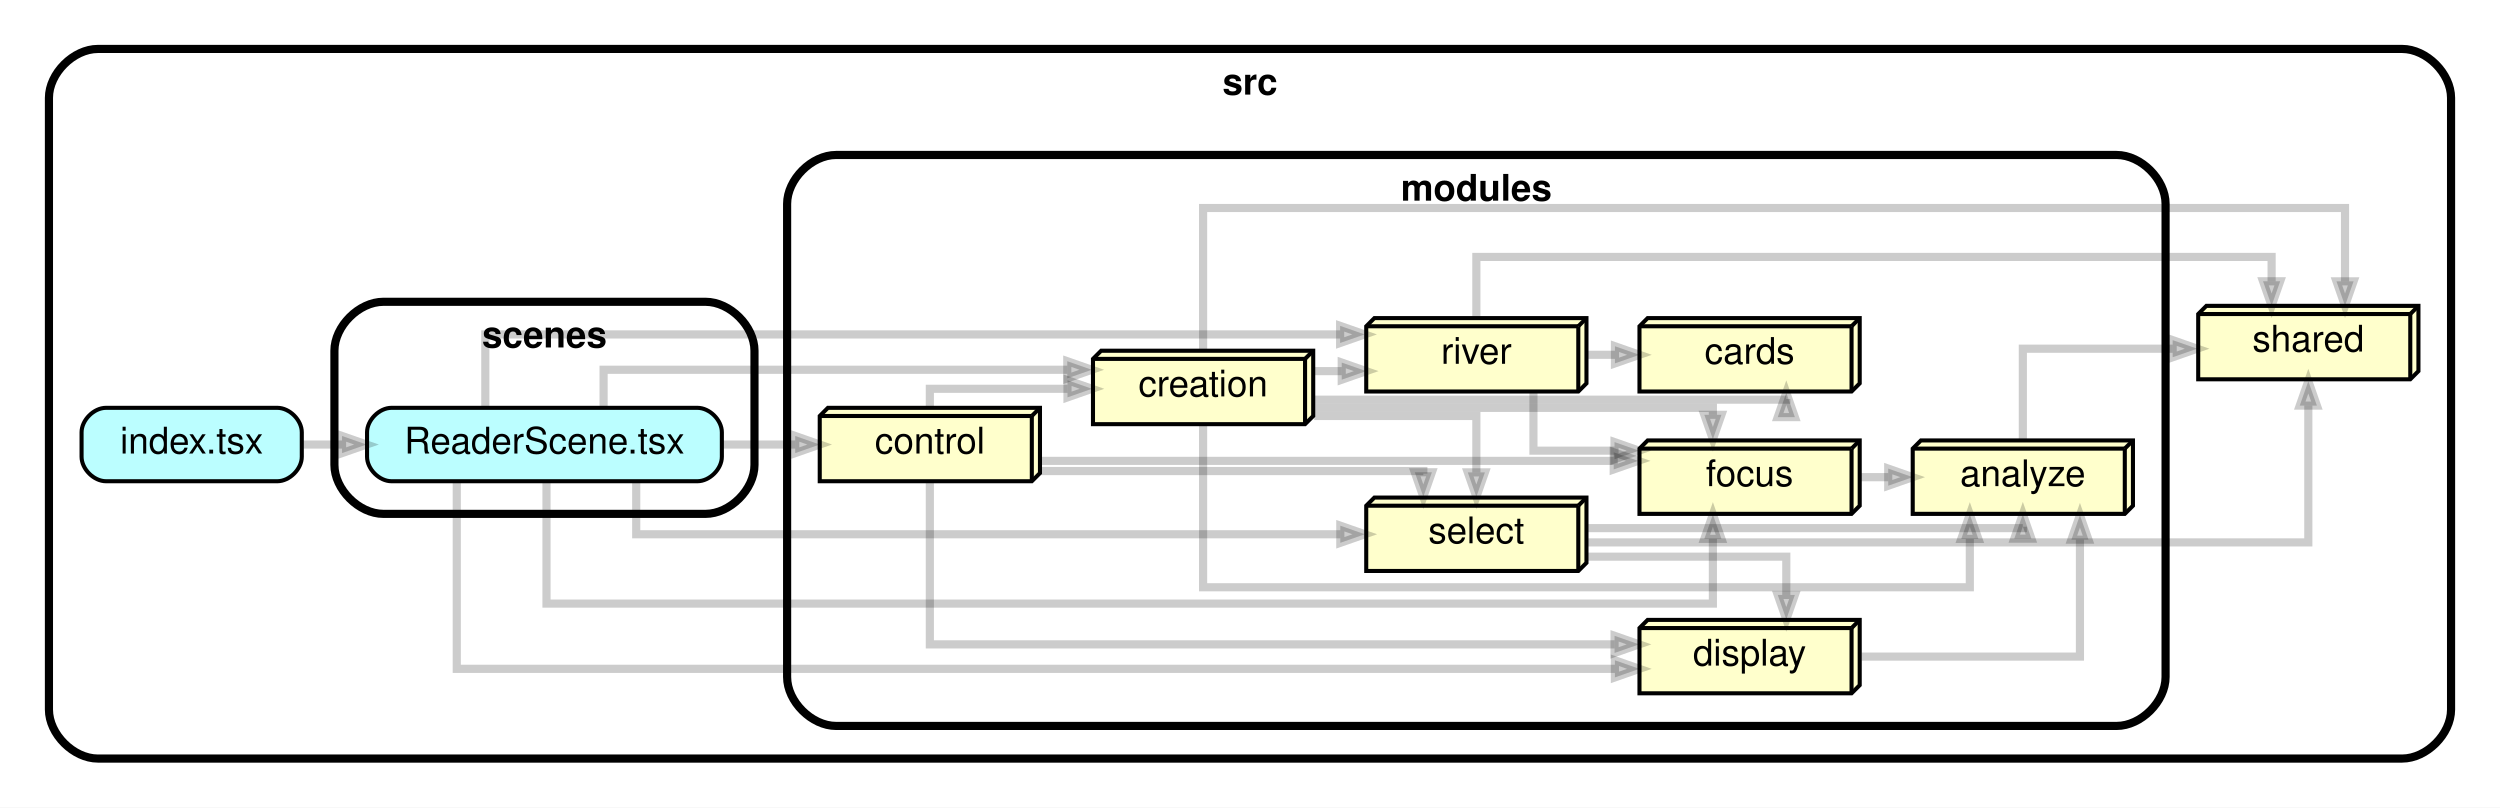
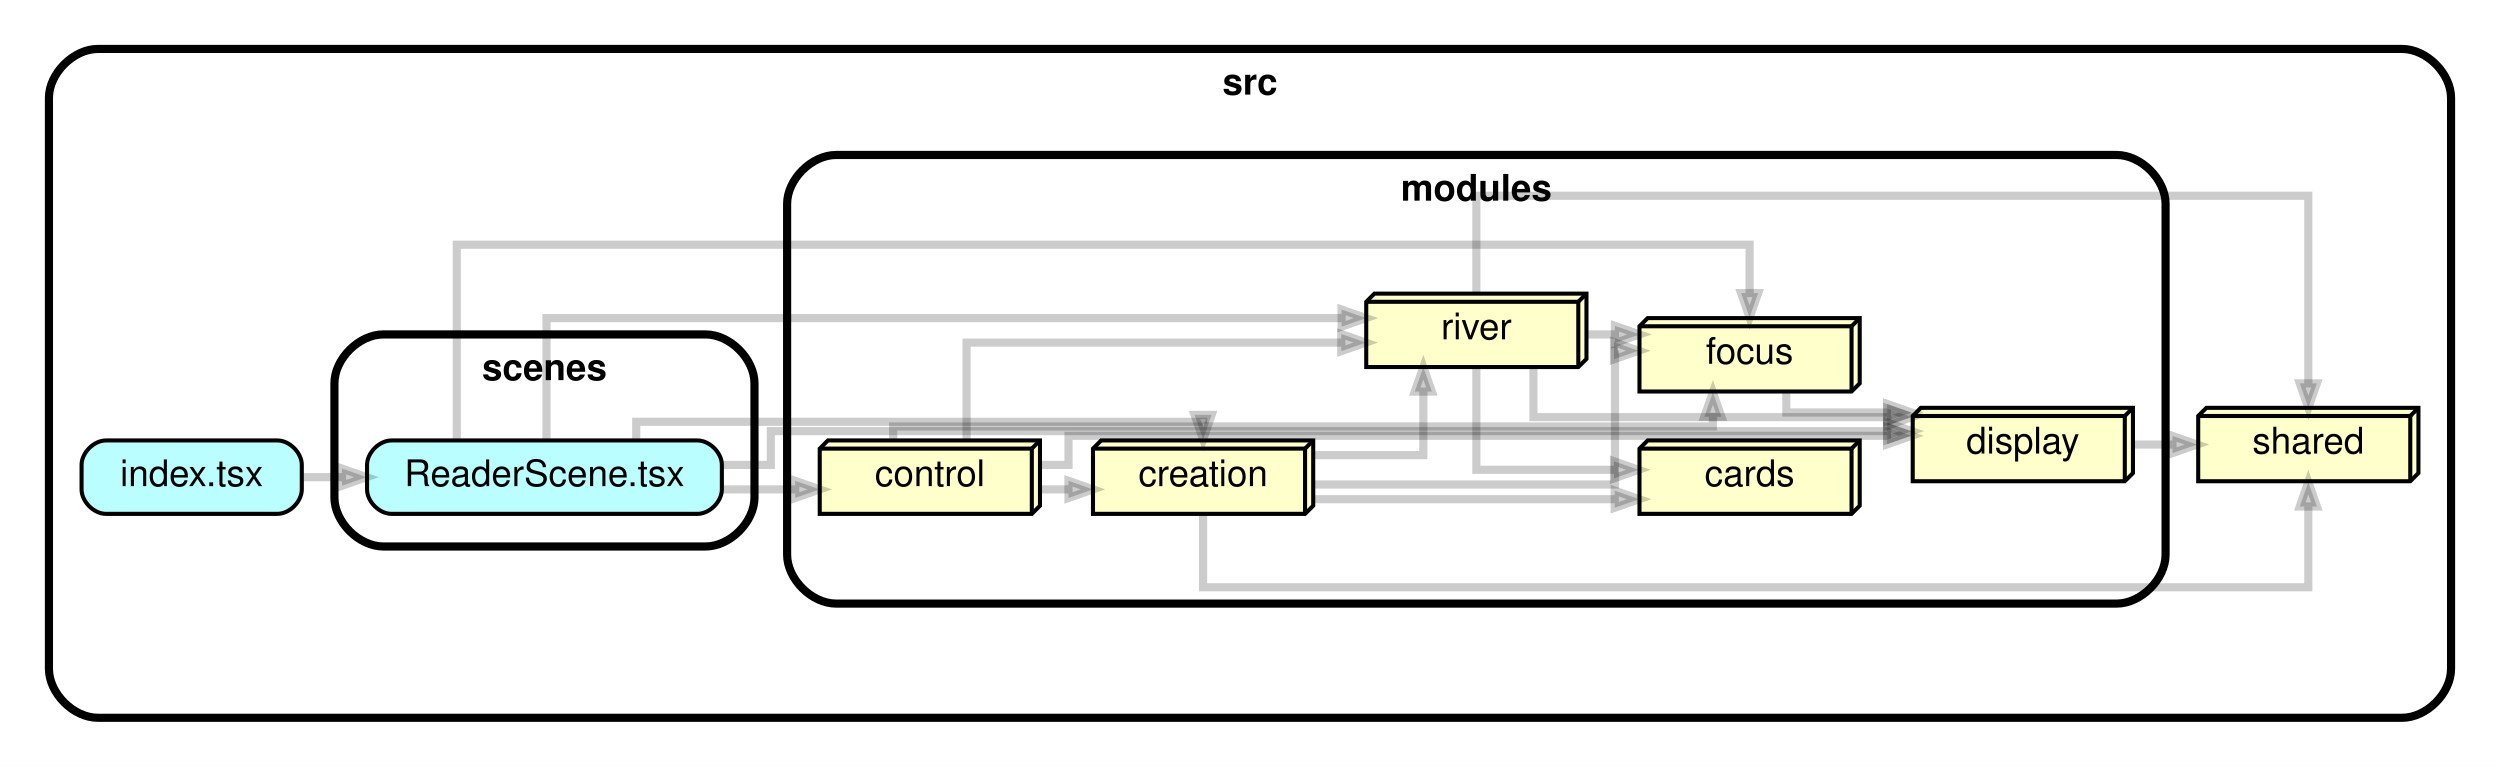
- <svg xmlns="http://www.w3.org/2000/svg" xmlns:xlink="http://www.w3.org/1999/xlink" width="613pt" height="198pt" viewBox="0.00 0.00 613.00 198.00">
-   <g id="graph0" class="graph" transform="scale(1 1) rotate(0) translate(4 194)">
-     <polygon fill="#ffffff" stroke="transparent" points="-4,4 -4,-194 609,-194 609,4 -4,4" />
+ <svg xmlns="http://www.w3.org/2000/svg" xmlns:xlink="http://www.w3.org/1999/xlink" width="613pt" height="188pt" viewBox="0.00 0.00 613.00 188.00">
+   <g id="graph0" class="graph" transform="scale(1 1) rotate(0) translate(4 184)">
+     <polygon fill="#ffffff" stroke="transparent" points="-4,4 -4,-184 609,-184 609,4 -4,4" />
    <g id="clust1" class="cluster">
-       <path fill="#ffffff" stroke="#000000" stroke-width="2" d="M20,-8C20,-8 585,-8 585,-8 591,-8 597,-14 597,-20 597,-20 597,-170 597,-170 597,-176 591,-182 585,-182 585,-182 20,-182 20,-182 14,-182 8,-176 8,-170 8,-170 8,-20 8,-20 8,-14 14,-8 20,-8" />
-       <text text-anchor="middle" x="302.5" y="-170.8" font-family="Helvetica,sans-Serif" font-weight="bold" font-size="9.00" fill="#000000">src</text>
+       <path fill="#ffffff" stroke="#000000" stroke-width="2" d="M20,-8C20,-8 585,-8 585,-8 591,-8 597,-14 597,-20 597,-20 597,-160 597,-160 597,-166 591,-172 585,-172 585,-172 20,-172 20,-172 14,-172 8,-166 8,-160 8,-160 8,-20 8,-20 8,-14 14,-8 20,-8" />
+       <text text-anchor="middle" x="302.5" y="-160.8" font-family="Helvetica,sans-Serif" font-weight="bold" font-size="9.00" fill="#000000">src</text>
    </g>
    <g id="clust2" class="cluster">
-       <path fill="#ffffff" stroke="#000000" stroke-width="2" d="M201,-16C201,-16 515,-16 515,-16 521,-16 527,-22 527,-28 527,-28 527,-144 527,-144 527,-150 521,-156 515,-156 515,-156 201,-156 201,-156 195,-156 189,-150 189,-144 189,-144 189,-28 189,-28 189,-22 195,-16 201,-16" />
-       <text text-anchor="middle" x="358" y="-144.8" font-family="Helvetica,sans-Serif" font-weight="bold" font-size="9.00" fill="#000000">modules</text>
+       <path fill="#ffffff" stroke="#000000" stroke-width="2" d="M201,-36C201,-36 515,-36 515,-36 521,-36 527,-42 527,-48 527,-48 527,-134 527,-134 527,-140 521,-146 515,-146 515,-146 201,-146 201,-146 195,-146 189,-140 189,-134 189,-134 189,-48 189,-48 189,-42 195,-36 201,-36" />
+       <text text-anchor="middle" x="358" y="-134.8" font-family="Helvetica,sans-Serif" font-weight="bold" font-size="9.00" fill="#000000">modules</text>
    </g>
    <g id="clust3" class="cluster">
-       <path fill="#ffffff" stroke="#000000" stroke-width="2" d="M90,-68C90,-68 169,-68 169,-68 175,-68 181,-74 181,-80 181,-80 181,-108 181,-108 181,-114 175,-120 169,-120 169,-120 90,-120 90,-120 84,-120 78,-114 78,-108 78,-108 78,-80 78,-80 78,-74 84,-68 90,-68" />
-       <text text-anchor="middle" x="129.5" y="-108.8" font-family="Helvetica,sans-Serif" font-weight="bold" font-size="9.00" fill="#000000">scenes</text>
+       <path fill="#ffffff" stroke="#000000" stroke-width="2" d="M90,-50C90,-50 169,-50 169,-50 175,-50 181,-56 181,-62 181,-62 181,-90 181,-90 181,-96 175,-102 169,-102 169,-102 90,-102 90,-102 84,-102 78,-96 78,-90 78,-90 78,-62 78,-62 78,-56 84,-50 90,-50" />
+       <text text-anchor="middle" x="129.5" y="-90.8" font-family="Helvetica,sans-Serif" font-weight="bold" font-size="9.00" fill="#000000">scenes</text>
    </g>
    <g id="node1" class="node">
      <g id="a_node1">
        <a xlink:href="src/index.tsx" xlink:title="index.tsx">
-           <path fill="#bbfeff" stroke="#000000" d="M64,-94C64,-94 22,-94 22,-94 19,-94 16,-91 16,-88 16,-88 16,-82 16,-82 16,-79 19,-76 22,-76 22,-76 64,-76 64,-76 67,-76 70,-79 70,-82 70,-82 70,-88 70,-88 70,-91 67,-94 64,-94" />
-           <text text-anchor="middle" x="43" y="-82.8" font-family="Helvetica,sans-Serif" font-size="9.00" fill="#000000">index.tsx</text>
+           <path fill="#bbfeff" stroke="#000000" d="M64,-76C64,-76 22,-76 22,-76 19,-76 16,-73 16,-70 16,-70 16,-64 16,-64 16,-61 19,-58 22,-58 22,-58 64,-58 64,-58 67,-58 70,-61 70,-64 70,-64 70,-70 70,-70 70,-73 67,-76 64,-76" />
+           <text text-anchor="middle" x="43" y="-64.8" font-family="Helvetica,sans-Serif" font-size="9.00" fill="#000000">index.tsx</text>
        </a>
      </g>
    </g>
    <g id="node2" class="node">
      <g id="a_node2">
        <a xlink:href="src/scenes/ReaderScene.tsx" xlink:title="ReaderScene.tsx">
-           <path fill="#bbfeff" stroke="#000000" d="M167,-94C167,-94 92,-94 92,-94 89,-94 86,-91 86,-88 86,-88 86,-82 86,-82 86,-79 89,-76 92,-76 92,-76 167,-76 167,-76 170,-76 173,-79 173,-82 173,-82 173,-88 173,-88 173,-91 170,-94 167,-94" />
-           <text text-anchor="middle" x="129.5" y="-82.8" font-family="Helvetica,sans-Serif" font-size="9.00" fill="#000000">ReaderScene.tsx</text>
+           <path fill="#bbfeff" stroke="#000000" d="M167,-76C167,-76 92,-76 92,-76 89,-76 86,-73 86,-70 86,-70 86,-64 86,-64 86,-61 89,-58 92,-58 92,-58 167,-58 167,-58 170,-58 173,-61 173,-64 173,-64 173,-70 173,-70 173,-73 170,-76 167,-76" />
+           <text text-anchor="middle" x="129.5" y="-64.8" font-family="Helvetica,sans-Serif" font-size="9.00" fill="#000000">ReaderScene.tsx</text>
        </a>
      </g>
    </g>
    <g id="edge1" class="edge">
-       <path fill="none" stroke="#000000" stroke-width="2" stroke-opacity="0.2" d="M70.369,-85C70.369,-85 79.87,-85 79.87,-85" />
-       <polygon fill="#000000" fill-opacity="0.2" stroke="#000000" stroke-width="2" stroke-opacity="0.2" points="79.87,-87.1 85.87,-85 79.87,-82.9 79.87,-87.1" />
+       <path fill="none" stroke="#000000" stroke-width="2" stroke-opacity="0.2" d="M70.369,-67C70.369,-67 79.87,-67 79.87,-67" />
+       <polygon fill="#000000" fill-opacity="0.2" stroke="#000000" stroke-width="2" stroke-opacity="0.2" points="79.87,-69.1 85.87,-67 79.87,-64.9 79.87,-69.1" />
+     </g>
+     <g id="node4" class="node">
+       <g id="a_node4">
+         <a xlink:href="src/modules/control" xlink:title="control">
+           <polygon fill="#ffffcc" stroke="#000000" points="251,-76 199,-76 197,-74 197,-58 249,-58 251,-60 251,-76" />
+           <polyline fill="none" stroke="#000000" points="249,-74 197,-74 " />
+           <polyline fill="none" stroke="#000000" points="249,-74 249,-58 " />
+           <polyline fill="none" stroke="#000000" points="249,-74 251,-76 " />
+           <text text-anchor="middle" x="224" y="-64.8" font-family="Helvetica,sans-Serif" font-size="9.00" fill="#000000">control</text>
+         </a>
+       </g>
+     </g>
+     <g id="edge16" class="edge">
+       <path fill="none" stroke="#000000" stroke-width="2" stroke-opacity="0.2" d="M173.154,-64C173.154,-64 190.987,-64 190.987,-64" />
+       <polygon fill="#000000" fill-opacity="0.2" stroke="#000000" stroke-width="2" stroke-opacity="0.2" points="190.987,-66.1 196.987,-64 190.987,-61.9 190.987,-66.1" />
+     </g>
+     <g id="node5" class="node">
+       <g id="a_node5">
+         <a xlink:href="src/modules/creation" xlink:title="creation">
+           <polygon fill="#ffffcc" stroke="#000000" points="318,-76 266,-76 264,-74 264,-58 316,-58 318,-60 318,-76" />
+           <polyline fill="none" stroke="#000000" points="316,-74 264,-74 " />
+           <polyline fill="none" stroke="#000000" points="316,-74 316,-58 " />
+           <polyline fill="none" stroke="#000000" points="316,-74 318,-76 " />
+           <text text-anchor="middle" x="291" y="-64.8" font-family="Helvetica,sans-Serif" font-size="9.00" fill="#000000">creation</text>
+         </a>
+       </g>
+     </g>
+     <g id="edge17" class="edge">
+       <path fill="none" stroke="#000000" stroke-width="2" stroke-opacity="0.2" d="M152,-76.277C152,-78.663 152,-80.571 152,-80.571 152,-80.571 291,-80.571 291,-80.571 291,-80.571 291,-80.142 291,-80.142" />
+       <polygon fill="#000000" fill-opacity="0.2" stroke="#000000" stroke-width="2" stroke-opacity="0.2" points="293.1,-82.277 291,-76.277 288.9,-82.277 293.1,-82.277" />
    </g>
    <g id="node6" class="node">
      <g id="a_node6">
-         <a xlink:href="src/modules/control" xlink:title="control">
-           <polygon fill="#ffffcc" stroke="#000000" points="251,-94 199,-94 197,-92 197,-76 249,-76 251,-78 251,-94" />
-           <polyline fill="none" stroke="#000000" points="249,-92 197,-92 " />
-           <polyline fill="none" stroke="#000000" points="249,-92 249,-76 " />
-           <polyline fill="none" stroke="#000000" points="249,-92 251,-94 " />
-           <text text-anchor="middle" x="224" y="-82.8" font-family="Helvetica,sans-Serif" font-size="9.00" fill="#000000">control</text>
+         <a xlink:href="src/modules/display" xlink:title="display">
+           <polygon fill="#ffffcc" stroke="#000000" points="519,-84 467,-84 465,-82 465,-66 517,-66 519,-68 519,-84" />
+           <polyline fill="none" stroke="#000000" points="517,-82 465,-82 " />
+           <polyline fill="none" stroke="#000000" points="517,-82 517,-66 " />
+           <polyline fill="none" stroke="#000000" points="517,-82 519,-84 " />
+           <text text-anchor="middle" x="492" y="-72.8" font-family="Helvetica,sans-Serif" font-size="9.00" fill="#000000">display</text>
        </a>
      </g>
    </g>
-     <g id="edge21" class="edge">
-       <path fill="none" stroke="#000000" stroke-width="2" stroke-opacity="0.2" d="M173.154,-85C173.154,-85 190.987,-85 190.987,-85" />
-       <polygon fill="#000000" fill-opacity="0.2" stroke="#000000" stroke-width="2" stroke-opacity="0.2" points="190.987,-87.1 196.987,-85 190.987,-82.9 190.987,-87.1" />
+     <g id="edge18" class="edge">
+       <path fill="none" stroke="#000000" stroke-width="2" stroke-opacity="0.2" d="M173.23,-70C180.108,-70 185,-70 185,-70 185,-70 185,-78.286 185,-78.286 185,-78.286 458.756,-78.286 458.756,-78.286" />
+       <polygon fill="#000000" fill-opacity="0.2" stroke="#000000" stroke-width="2" stroke-opacity="0.2" points="458.756,-80.386 464.756,-78.286 458.756,-76.186 458.756,-80.386" />
    </g>
    <g id="node7" class="node">
      <g id="a_node7">
        <a xlink:href="src/modules/focus" xlink:title="focus">
-           <polygon fill="#ffffcc" stroke="#000000" points="452,-86 400,-86 398,-84 398,-68 450,-68 452,-70 452,-86" />
-           <polyline fill="none" stroke="#000000" points="450,-84 398,-84 " />
-           <polyline fill="none" stroke="#000000" points="450,-84 450,-68 " />
-           <polyline fill="none" stroke="#000000" points="450,-84 452,-86 " />
-           <text text-anchor="middle" x="425" y="-74.8" font-family="Helvetica,sans-Serif" font-size="9.00" fill="#000000">focus</text>
+           <polygon fill="#ffffcc" stroke="#000000" points="452,-106 400,-106 398,-104 398,-88 450,-88 452,-90 452,-106" />
+           <polyline fill="none" stroke="#000000" points="450,-104 398,-104 " />
+           <polyline fill="none" stroke="#000000" points="450,-104 450,-88 " />
+           <polyline fill="none" stroke="#000000" points="450,-104 452,-106 " />
+           <text text-anchor="middle" x="425" y="-94.8" font-family="Helvetica,sans-Serif" font-size="9.00" fill="#000000">focus</text>
        </a>
      </g>
    </g>
-     <g id="edge24" class="edge">
-       <path fill="none" stroke="#000000" stroke-width="2" stroke-opacity="0.2" d="M130,-75.955C130,-64.434 130,-46 130,-46 130,-46 416,-46 416,-46 416,-46 416,-61.867 416,-61.867" />
-       <polygon fill="#000000" fill-opacity="0.2" stroke="#000000" stroke-width="2" stroke-opacity="0.2" points="413.9,-61.867 416,-67.867 418.1,-61.867 413.9,-61.867" />
+     <g id="edge19" class="edge">
+       <path fill="none" stroke="#000000" stroke-width="2" stroke-opacity="0.2" d="M108,-76.158C108,-92.271 108,-124 108,-124 108,-124 425,-124 425,-124 425,-124 425,-112.141 425,-112.141" />
+       <polygon fill="#000000" fill-opacity="0.2" stroke="#000000" stroke-width="2" stroke-opacity="0.2" points="427.1,-112.141 425,-106.141 422.9,-112.141 427.1,-112.141" />
    </g>
    <g id="node8" class="node">
      <g id="a_node8">
-         <a xlink:href="src/modules/display" xlink:title="display">
-           <polygon fill="#ffffcc" stroke="#000000" points="452,-42 400,-42 398,-40 398,-24 450,-24 452,-26 452,-42" />
-           <polyline fill="none" stroke="#000000" points="450,-40 398,-40 " />
-           <polyline fill="none" stroke="#000000" points="450,-40 450,-24 " />
-           <polyline fill="none" stroke="#000000" points="450,-40 452,-42 " />
-           <text text-anchor="middle" x="425" y="-30.8" font-family="Helvetica,sans-Serif" font-size="9.00" fill="#000000">display</text>
+         <a xlink:href="src/modules/river" xlink:title="river">
+           <polygon fill="#ffffcc" stroke="#000000" points="385,-112 333,-112 331,-110 331,-94 383,-94 385,-96 385,-112" />
+           <polyline fill="none" stroke="#000000" points="383,-110 331,-110 " />
+           <polyline fill="none" stroke="#000000" points="383,-110 383,-94 " />
+           <polyline fill="none" stroke="#000000" points="383,-110 385,-112 " />
+           <text text-anchor="middle" x="358" y="-100.8" font-family="Helvetica,sans-Serif" font-size="9.00" fill="#000000">river</text>
        </a>
      </g>
    </g>
-     <g id="edge23" class="edge">
-       <path fill="none" stroke="#000000" stroke-width="2" stroke-opacity="0.2" d="M108,-75.918C108,-60.296 108,-30 108,-30 108,-30 391.973,-30 391.973,-30" />
-       <polygon fill="#000000" fill-opacity="0.2" stroke="#000000" stroke-width="2" stroke-opacity="0.2" points="391.973,-32.1 397.973,-30 391.973,-27.9 391.973,-32.1" />
-     </g>
-     <g id="node9" class="node">
-       <g id="a_node9">
-         <a xlink:href="src/modules/select" xlink:title="select">
-           <polygon fill="#ffffcc" stroke="#000000" points="385,-72 333,-72 331,-70 331,-54 383,-54 385,-56 385,-72" />
-           <polyline fill="none" stroke="#000000" points="383,-70 331,-70 " />
-           <polyline fill="none" stroke="#000000" points="383,-70 383,-54 " />
-           <polyline fill="none" stroke="#000000" points="383,-70 385,-72 " />
-           <text text-anchor="middle" x="358" y="-60.8" font-family="Helvetica,sans-Serif" font-size="9.00" fill="#000000">select</text>
-         </a>
-       </g>
-     </g>
-     <g id="edge26" class="edge">
-       <path fill="none" stroke="#000000" stroke-width="2" stroke-opacity="0.2" d="M152,-75.797C152,-69.769 152,-63 152,-63 152,-63 324.645,-63 324.645,-63" />
-       <polygon fill="#000000" fill-opacity="0.2" stroke="#000000" stroke-width="2" stroke-opacity="0.2" points="324.645,-65.1 330.645,-63 324.645,-60.9 324.645,-65.1" />
-     </g>
-     <g id="node10" class="node">
-       <g id="a_node10">
-         <a xlink:href="src/modules/creation" xlink:title="creation">
-           <polygon fill="#ffffcc" stroke="#000000" points="318,-108 266,-108 264,-106 264,-90 316,-90 318,-92 318,-108" />
-           <polyline fill="none" stroke="#000000" points="316,-106 264,-106 " />
-           <polyline fill="none" stroke="#000000" points="316,-106 316,-90 " />
-           <polyline fill="none" stroke="#000000" points="316,-106 318,-108 " />
-           <text text-anchor="middle" x="291" y="-96.8" font-family="Helvetica,sans-Serif" font-size="9.00" fill="#000000">creation</text>
-         </a>
-       </g>
-     </g>
-     <g id="edge22" class="edge">
-       <path fill="none" stroke="#000000" stroke-width="2" stroke-opacity="0.2" d="M144,-94.167C144,-98.75 144,-103.333 144,-103.333 144,-103.333 257.695,-103.333 257.695,-103.333" />
-       <polygon fill="#000000" fill-opacity="0.2" stroke="#000000" stroke-width="2" stroke-opacity="0.2" points="257.695,-105.433 263.695,-103.333 257.695,-101.233 257.695,-105.433" />
-     </g>
-     <g id="node11" class="node">
-       <g id="a_node11">
-         <a xlink:href="src/modules/river" xlink:title="river">
-           <polygon fill="#ffffcc" stroke="#000000" points="385,-116 333,-116 331,-114 331,-98 383,-98 385,-100 385,-116" />
-           <polyline fill="none" stroke="#000000" points="383,-114 331,-114 " />
-           <polyline fill="none" stroke="#000000" points="383,-114 383,-98 " />
-           <polyline fill="none" stroke="#000000" points="383,-114 385,-116 " />
-           <text text-anchor="middle" x="358" y="-104.8" font-family="Helvetica,sans-Serif" font-size="9.00" fill="#000000">river</text>
-         </a>
-       </g>
-     </g>
-     <g id="edge25" class="edge">
-       <path fill="none" stroke="#000000" stroke-width="2" stroke-opacity="0.2" d="M115,-94.141C115,-101.974 115,-112 115,-112 115,-112 324.597,-112 324.597,-112" />
-       <polygon fill="#000000" fill-opacity="0.2" stroke="#000000" stroke-width="2" stroke-opacity="0.2" points="324.597,-114.1 330.597,-112 324.597,-109.9 324.597,-114.1" />
+     <g id="edge20" class="edge">
+       <path fill="none" stroke="#000000" stroke-width="2" stroke-opacity="0.2" d="M130,-76.045C130,-87.566 130,-106 130,-106 130,-106 324.95,-106 324.95,-106" />
+       <polygon fill="#000000" fill-opacity="0.2" stroke="#000000" stroke-width="2" stroke-opacity="0.2" points="324.95,-108.1 330.95,-106 324.95,-103.9 324.95,-108.1" />
    </g>
    <g id="node3" class="node">
      <g id="a_node3">
-         <a xlink:href="src/modules/analyze" xlink:title="analyze">
-           <polygon fill="#ffffcc" stroke="#000000" points="519,-86 467,-86 465,-84 465,-68 517,-68 519,-70 519,-86" />
-           <polyline fill="none" stroke="#000000" points="517,-84 465,-84 " />
-           <polyline fill="none" stroke="#000000" points="517,-84 517,-68 " />
-           <polyline fill="none" stroke="#000000" points="517,-84 519,-86 " />
-           <text text-anchor="middle" x="492" y="-74.8" font-family="Helvetica,sans-Serif" font-size="9.00" fill="#000000">analyze</text>
-         </a>
-       </g>
-     </g>
-     <g id="node4" class="node">
-       <g id="a_node4">
-         <a xlink:href="src/shared" xlink:title="shared">
-           <polygon fill="#ffffcc" stroke="#000000" points="589,-119 537,-119 535,-117 535,-101 587,-101 589,-103 589,-119" />
-           <polyline fill="none" stroke="#000000" points="587,-117 535,-117 " />
-           <polyline fill="none" stroke="#000000" points="587,-117 587,-101 " />
-           <polyline fill="none" stroke="#000000" points="587,-117 589,-119 " />
-           <text text-anchor="middle" x="562" y="-107.8" font-family="Helvetica,sans-Serif" font-size="9.00" fill="#000000">shared</text>
+         <a xlink:href="src/modules/cards" xlink:title="cards">
+           <polygon fill="#ffffcc" stroke="#000000" points="452,-76 400,-76 398,-74 398,-58 450,-58 452,-60 452,-76" />
+           <polyline fill="none" stroke="#000000" points="450,-74 398,-74 " />
+           <polyline fill="none" stroke="#000000" points="450,-74 450,-58 " />
+           <polyline fill="none" stroke="#000000" points="450,-74 452,-76 " />
+           <text text-anchor="middle" x="425" y="-64.8" font-family="Helvetica,sans-Serif" font-size="9.00" fill="#000000">cards</text>
        </a>
      </g>
    </g>
    <g id="edge2" class="edge">
-       <path fill="none" stroke="#000000" stroke-width="2" stroke-opacity="0.2" d="M492,-86.281C492,-95.572 492,-108.5 492,-108.5 492,-108.5 528.736,-108.5 528.736,-108.5" />
-       <polygon fill="#000000" fill-opacity="0.2" stroke="#000000" stroke-width="2" stroke-opacity="0.2" points="528.736,-110.6 534.736,-108.5 528.736,-106.4 528.736,-110.6" />
+       <path fill="none" stroke="#000000" stroke-width="2" stroke-opacity="0.2" d="M251.251,-64C251.251,-64 257.99,-64 257.99,-64" />
+       <polygon fill="#000000" fill-opacity="0.2" stroke="#000000" stroke-width="2" stroke-opacity="0.2" points="257.99,-66.1 263.99,-64 257.99,-61.9 257.99,-66.1" />
    </g>
-     <g id="node5" class="node">
-       <g id="a_node5">
-         <a xlink:href="src/modules/cards" xlink:title="cards">
-           <polygon fill="#ffffcc" stroke="#000000" points="452,-116 400,-116 398,-114 398,-98 450,-98 452,-100 452,-116" />
-           <polyline fill="none" stroke="#000000" points="450,-114 398,-114 " />
-           <polyline fill="none" stroke="#000000" points="450,-114 450,-98 " />
-           <polyline fill="none" stroke="#000000" points="450,-114 452,-116 " />
-           <text text-anchor="middle" x="425" y="-104.8" font-family="Helvetica,sans-Serif" font-size="9.00" fill="#000000">cards</text>
+     <g id="edge3" class="edge">
+       <path fill="none" stroke="#000000" stroke-width="2" stroke-opacity="0.2" d="M251.12,-70C255.159,-70 258,-70 258,-70 258,-70 258,-77.143 258,-77.143 258,-77.143 458.699,-77.143 458.699,-77.143" />
+       <polygon fill="#000000" fill-opacity="0.2" stroke="#000000" stroke-width="2" stroke-opacity="0.2" points="458.699,-79.243 464.699,-77.143 458.699,-75.043 458.699,-79.243" />
+     </g>
+     <g id="edge4" class="edge">
+       <path fill="none" stroke="#000000" stroke-width="2" stroke-opacity="0.2" d="M215,-76.032C215,-77.96 215,-79.429 215,-79.429 215,-79.429 416,-79.429 416,-79.429 416,-79.429 416,-81.803 416,-81.803" />
+       <polygon fill="#000000" fill-opacity="0.2" stroke="#000000" stroke-width="2" stroke-opacity="0.2" points="413.9,-81.803 416,-87.803 418.1,-81.803 413.9,-81.803" />
+     </g>
+     <g id="edge5" class="edge">
+       <path fill="none" stroke="#000000" stroke-width="2" stroke-opacity="0.2" d="M233,-76.017C233,-85.788 233,-100 233,-100 233,-100 324.877,-100 324.877,-100" />
+       <polygon fill="#000000" fill-opacity="0.2" stroke="#000000" stroke-width="2" stroke-opacity="0.2" points="324.877,-102.1 330.877,-100 324.877,-97.9 324.877,-102.1" />
+     </g>
+     <g id="edge6" class="edge">
+       <path fill="none" stroke="#000000" stroke-width="2" stroke-opacity="0.2" d="M318.117,-61.6C318.117,-61.6 391.923,-61.6 391.923,-61.6" />
+       <polygon fill="#000000" fill-opacity="0.2" stroke="#000000" stroke-width="2" stroke-opacity="0.2" points="391.923,-63.7 397.923,-61.6 391.923,-59.5 391.923,-63.7" />
+     </g>
+     <g id="edge7" class="edge">
+       <path fill="none" stroke="#000000" stroke-width="2" stroke-opacity="0.2" d="M318.066,-65.2C347.984,-65.2 392,-65.2 392,-65.2 392,-65.2 392,-98 392,-98 392,-98 392.575,-98 392.575,-98" />
+       <polygon fill="#000000" fill-opacity="0.2" stroke="#000000" stroke-width="2" stroke-opacity="0.2" points="391.748,-100.1 397.748,-98 391.748,-95.9 391.748,-100.1" />
+     </g>
+     <g id="edge9" class="edge">
+       <path fill="none" stroke="#000000" stroke-width="2" stroke-opacity="0.2" d="M318.316,-72.4C331.71,-72.4 345,-72.4 345,-72.4 345,-72.4 345,-87.984 345,-87.984" />
+       <polygon fill="#000000" fill-opacity="0.2" stroke="#000000" stroke-width="2" stroke-opacity="0.2" points="342.9,-87.984 345,-93.984 347.1,-87.984 342.9,-87.984" />
+     </g>
+     <g id="node9" class="node">
+       <g id="a_node9">
+         <a xlink:href="src/shared" xlink:title="shared">
+           <polygon fill="#ffffcc" stroke="#000000" points="589,-84 537,-84 535,-82 535,-66 587,-66 589,-68 589,-84" />
+           <polyline fill="none" stroke="#000000" points="587,-82 535,-82 " />
+           <polyline fill="none" stroke="#000000" points="587,-82 587,-66 " />
+           <polyline fill="none" stroke="#000000" points="587,-82 589,-84 " />
+           <text text-anchor="middle" x="562" y="-72.8" font-family="Helvetica,sans-Serif" font-size="9.00" fill="#000000">shared</text>
        </a>
      </g>
    </g>
-     <g id="edge3" class="edge">
-       <path fill="none" stroke="#000000" stroke-width="2" stroke-opacity="0.2" d="M251.108,-81C251.108,-81 391.68,-81 391.68,-81" />
-       <polygon fill="#000000" fill-opacity="0.2" stroke="#000000" stroke-width="2" stroke-opacity="0.2" points="391.68,-83.1 397.68,-81 391.68,-78.9 391.68,-83.1" />
+     <g id="edge8" class="edge">
+       <path fill="none" stroke="#000000" stroke-width="2" stroke-opacity="0.2" d="M291,-57.859C291,-50.026 291,-40 291,-40 291,-40 562,-40 562,-40 562,-40 562,-59.804 562,-59.804" />
+       <polygon fill="#000000" fill-opacity="0.2" stroke="#000000" stroke-width="2" stroke-opacity="0.2" points="559.9,-59.804 562,-65.804 564.1,-59.804 559.9,-59.804" />
    </g>
-     <g id="edge4" class="edge">
-       <path fill="none" stroke="#000000" stroke-width="2" stroke-opacity="0.2" d="M224,-75.552C224,-61.313 224,-36 224,-36 224,-36 391.892,-36 391.892,-36" />
-       <polygon fill="#000000" fill-opacity="0.2" stroke="#000000" stroke-width="2" stroke-opacity="0.2" points="391.892,-38.1 397.892,-36 391.892,-33.9 391.892,-38.1" />
+     <g id="edge10" class="edge">
+       <path fill="none" stroke="#000000" stroke-width="2" stroke-opacity="0.2" d="M519.264,-75C519.264,-75 528.695,-75 528.695,-75" />
+       <polygon fill="#000000" fill-opacity="0.2" stroke="#000000" stroke-width="2" stroke-opacity="0.2" points="528.695,-77.1 534.695,-75 528.695,-72.9 528.695,-77.1" />
    </g>
-     <g id="edge5" class="edge">
-       <path fill="none" stroke="#000000" stroke-width="2" stroke-opacity="0.2" d="M251.155,-78.5C286.83,-78.5 345,-78.5 345,-78.5 345,-78.5 345,-77.87 345,-77.87" />
-       <polygon fill="#000000" fill-opacity="0.2" stroke="#000000" stroke-width="2" stroke-opacity="0.2" points="347.1,-78.195 345,-72.196 342.9,-78.196 347.1,-78.195" />
+     <g id="edge11" class="edge">
+       <path fill="none" stroke="#000000" stroke-width="2" stroke-opacity="0.2" d="M434,-87.963C434,-85.191 434,-82.857 434,-82.857 434,-82.857 458.698,-82.857 458.698,-82.857" />
+       <polygon fill="#000000" fill-opacity="0.2" stroke="#000000" stroke-width="2" stroke-opacity="0.2" points="458.698,-84.957 464.698,-82.857 458.698,-80.757 458.698,-84.957" />
    </g>
-     <g id="edge6" class="edge">
-       <path fill="none" stroke="#000000" stroke-width="2" stroke-opacity="0.2" d="M224,-94.04C224,-96.581 224,-98.667 224,-98.667 224,-98.667 257.748,-98.667 257.748,-98.667" />
-       <polygon fill="#000000" fill-opacity="0.2" stroke="#000000" stroke-width="2" stroke-opacity="0.2" points="257.749,-100.767 263.748,-98.667 257.748,-96.567 257.749,-100.767" />
+     <g id="edge12" class="edge">
+       <path fill="none" stroke="#000000" stroke-width="2" stroke-opacity="0.2" d="M358,-93.655C358,-83.529 358,-68.8 358,-68.8 358,-68.8 391.748,-68.8 391.748,-68.8" />
+       <polygon fill="#000000" fill-opacity="0.2" stroke="#000000" stroke-width="2" stroke-opacity="0.2" points="391.749,-70.9 397.748,-68.8 391.748,-66.7 391.749,-70.9" />
+     </g>
+     <g id="edge15" class="edge">
+       <path fill="none" stroke="#000000" stroke-width="2" stroke-opacity="0.2" d="M372,-93.849C372,-88.08 372,-81.714 372,-81.714 372,-81.714 458.77,-81.714 458.77,-81.714" />
+       <polygon fill="#000000" fill-opacity="0.2" stroke="#000000" stroke-width="2" stroke-opacity="0.2" points="458.77,-83.814 464.77,-81.714 458.77,-79.614 458.77,-83.814" />
    </g>
    <g id="edge14" class="edge">
-       <path fill="none" stroke="#000000" stroke-width="2" stroke-opacity="0.2" d="M452.252,-77C452.252,-77 458.99,-77 458.99,-77" />
-       <polygon fill="#000000" fill-opacity="0.2" stroke="#000000" stroke-width="2" stroke-opacity="0.2" points="458.99,-79.1 464.99,-77 458.99,-74.9 458.99,-79.1" />
+       <path fill="none" stroke="#000000" stroke-width="2" stroke-opacity="0.2" d="M385.252,-102C385.252,-102 391.99,-102 391.99,-102" />
+       <polygon fill="#000000" fill-opacity="0.2" stroke="#000000" stroke-width="2" stroke-opacity="0.2" points="391.99,-104.1 397.99,-102 391.99,-99.9 391.99,-104.1" />
    </g>
    <g id="edge13" class="edge">
-       <path fill="none" stroke="#000000" stroke-width="2" stroke-opacity="0.2" d="M452.423,-33C475.922,-33 506,-33 506,-33 506,-33 506,-61.669 506,-61.669" />
-       <polygon fill="#000000" fill-opacity="0.2" stroke="#000000" stroke-width="2" stroke-opacity="0.2" points="503.9,-61.669 506,-67.669 508.1,-61.669 503.9,-61.669" />
-     </g>
-     <g id="edge18" class="edge">
-       <path fill="none" stroke="#000000" stroke-width="2" stroke-opacity="0.2" d="M385.117,-64.5C424.272,-64.5 492,-64.5 492,-64.5 492,-64.5 492,-64.842 492,-64.842" />
-       <polygon fill="#000000" fill-opacity="0.2" stroke="#000000" stroke-width="2" stroke-opacity="0.2" points="489.9,-61.916 492,-67.916 494.1,-61.916 489.9,-61.916" />
-     </g>
-     <g id="edge20" class="edge">
-       <path fill="none" stroke="#000000" stroke-width="2" stroke-opacity="0.2" d="M385.09,-61C440.582,-61 562,-61 562,-61 562,-61 562,-94.552 562,-94.552" />
-       <polygon fill="#000000" fill-opacity="0.2" stroke="#000000" stroke-width="2" stroke-opacity="0.2" points="559.9,-94.552 562,-100.552 564.1,-94.552 559.9,-94.552" />
-     </g>
-     <g id="edge19" class="edge">
-       <path fill="none" stroke="#000000" stroke-width="2" stroke-opacity="0.2" d="M385.009,-57.5C406.853,-57.5 434,-57.5 434,-57.5 434,-57.5 434,-48.123 434,-48.123" />
-       <polygon fill="#000000" fill-opacity="0.2" stroke="#000000" stroke-width="2" stroke-opacity="0.2" points="436.1,-48.123 434,-42.123 431.9,-48.123 436.1,-48.123" />
-     </g>
-     <g id="edge7" class="edge">
-       <path fill="none" stroke="#000000" stroke-width="2" stroke-opacity="0.2" d="M291,-89.552C291,-75.314 291,-50 291,-50 291,-50 479,-50 479,-50 479,-50 479,-61.859 479,-61.859" />
-       <polygon fill="#000000" fill-opacity="0.2" stroke="#000000" stroke-width="2" stroke-opacity="0.2" points="476.9,-61.859 479,-67.859 481.1,-61.859 476.9,-61.859" />
-     </g>
-     <g id="edge11" class="edge">
-       <path fill="none" stroke="#000000" stroke-width="2" stroke-opacity="0.2" d="M291,-108.331C291,-121.247 291,-143 291,-143 291,-143 571,-143 571,-143 571,-143 571,-125.017 571,-125.017" />
-       <polygon fill="#000000" fill-opacity="0.2" stroke="#000000" stroke-width="2" stroke-opacity="0.2" points="573.1,-125.017 571,-119.017 568.9,-125.017 573.1,-125.017" />
-     </g>
-     <g id="edge8" class="edge">
-       <path fill="none" stroke="#000000" stroke-width="2" stroke-opacity="0.2" d="M318.234,-96C359.724,-96 434,-96 434,-96 434,-96 434,-96.172 434,-96.172" />
-       <polygon fill="#000000" fill-opacity="0.2" stroke="#000000" stroke-width="2" stroke-opacity="0.2" points="431.9,-91.719 434,-97.719 436.1,-91.719 431.9,-91.719" />
-     </g>
-     <g id="edge9" class="edge">
-       <path fill="none" stroke="#000000" stroke-width="2" stroke-opacity="0.2" d="M318.123,-94C354.887,-94 416,-94 416,-94 416,-94 416,-92.296 416,-92.296" />
-       <polygon fill="#000000" fill-opacity="0.2" stroke="#000000" stroke-width="2" stroke-opacity="0.2" points="418.1,-92.296 416,-86.296 413.9,-92.296 418.1,-92.296" />
-     </g>
-     <g id="edge10" class="edge">
-       <path fill="none" stroke="#000000" stroke-width="2" stroke-opacity="0.2" d="M318.252,-92C336.801,-92 358,-92 358,-92 358,-92 358,-78.176 358,-78.176" />
-       <polygon fill="#000000" fill-opacity="0.2" stroke="#000000" stroke-width="2" stroke-opacity="0.2" points="360.1,-78.176 358,-72.176 355.9,-78.176 360.1,-78.176" />
-     </g>
-     <g id="edge12" class="edge">
-       <path fill="none" stroke="#000000" stroke-width="2" stroke-opacity="0.2" d="M318.252,-103C318.252,-103 324.99,-103 324.99,-103" />
-       <polygon fill="#000000" fill-opacity="0.2" stroke="#000000" stroke-width="2" stroke-opacity="0.2" points="324.99,-105.1 330.99,-103 324.99,-100.9 324.99,-105.1" />
-     </g>
-     <g id="edge15" class="edge">
-       <path fill="none" stroke="#000000" stroke-width="2" stroke-opacity="0.2" d="M358,-116.21C358,-122.978 358,-131 358,-131 358,-131 553,-131 553,-131 553,-131 553,-125.028 553,-125.028" />
-       <polygon fill="#000000" fill-opacity="0.2" stroke="#000000" stroke-width="2" stroke-opacity="0.2" points="555.1,-125.028 553,-119.028 550.9,-125.028 555.1,-125.028" />
-     </g>
-     <g id="edge16" class="edge">
-       <path fill="none" stroke="#000000" stroke-width="2" stroke-opacity="0.2" d="M385.252,-107C385.252,-107 391.99,-107 391.99,-107" />
-       <polygon fill="#000000" fill-opacity="0.2" stroke="#000000" stroke-width="2" stroke-opacity="0.2" points="391.99,-109.1 397.99,-107 391.99,-104.9 391.99,-109.1" />
-     </g>
-     <g id="edge17" class="edge">
-       <path fill="none" stroke="#000000" stroke-width="2" stroke-opacity="0.2" d="M372,-97.981C372,-91.354 372,-83.5 372,-83.5 372,-83.5 391.879,-83.5 391.879,-83.5" />
-       <polygon fill="#000000" fill-opacity="0.2" stroke="#000000" stroke-width="2" stroke-opacity="0.2" points="391.879,-85.6 397.879,-83.5 391.879,-81.4 391.879,-85.6" />
+       <path fill="none" stroke="#000000" stroke-width="2" stroke-opacity="0.2" d="M358,-112.017C358,-121.788 358,-136 358,-136 358,-136 562,-136 562,-136 562,-136 562,-90.001 562,-90.001" />
+       <polygon fill="#000000" fill-opacity="0.2" stroke="#000000" stroke-width="2" stroke-opacity="0.2" points="564.1,-90.001 562,-84.001 559.9,-90.001 564.1,-90.001" />
    </g>
  </g>
</svg>
